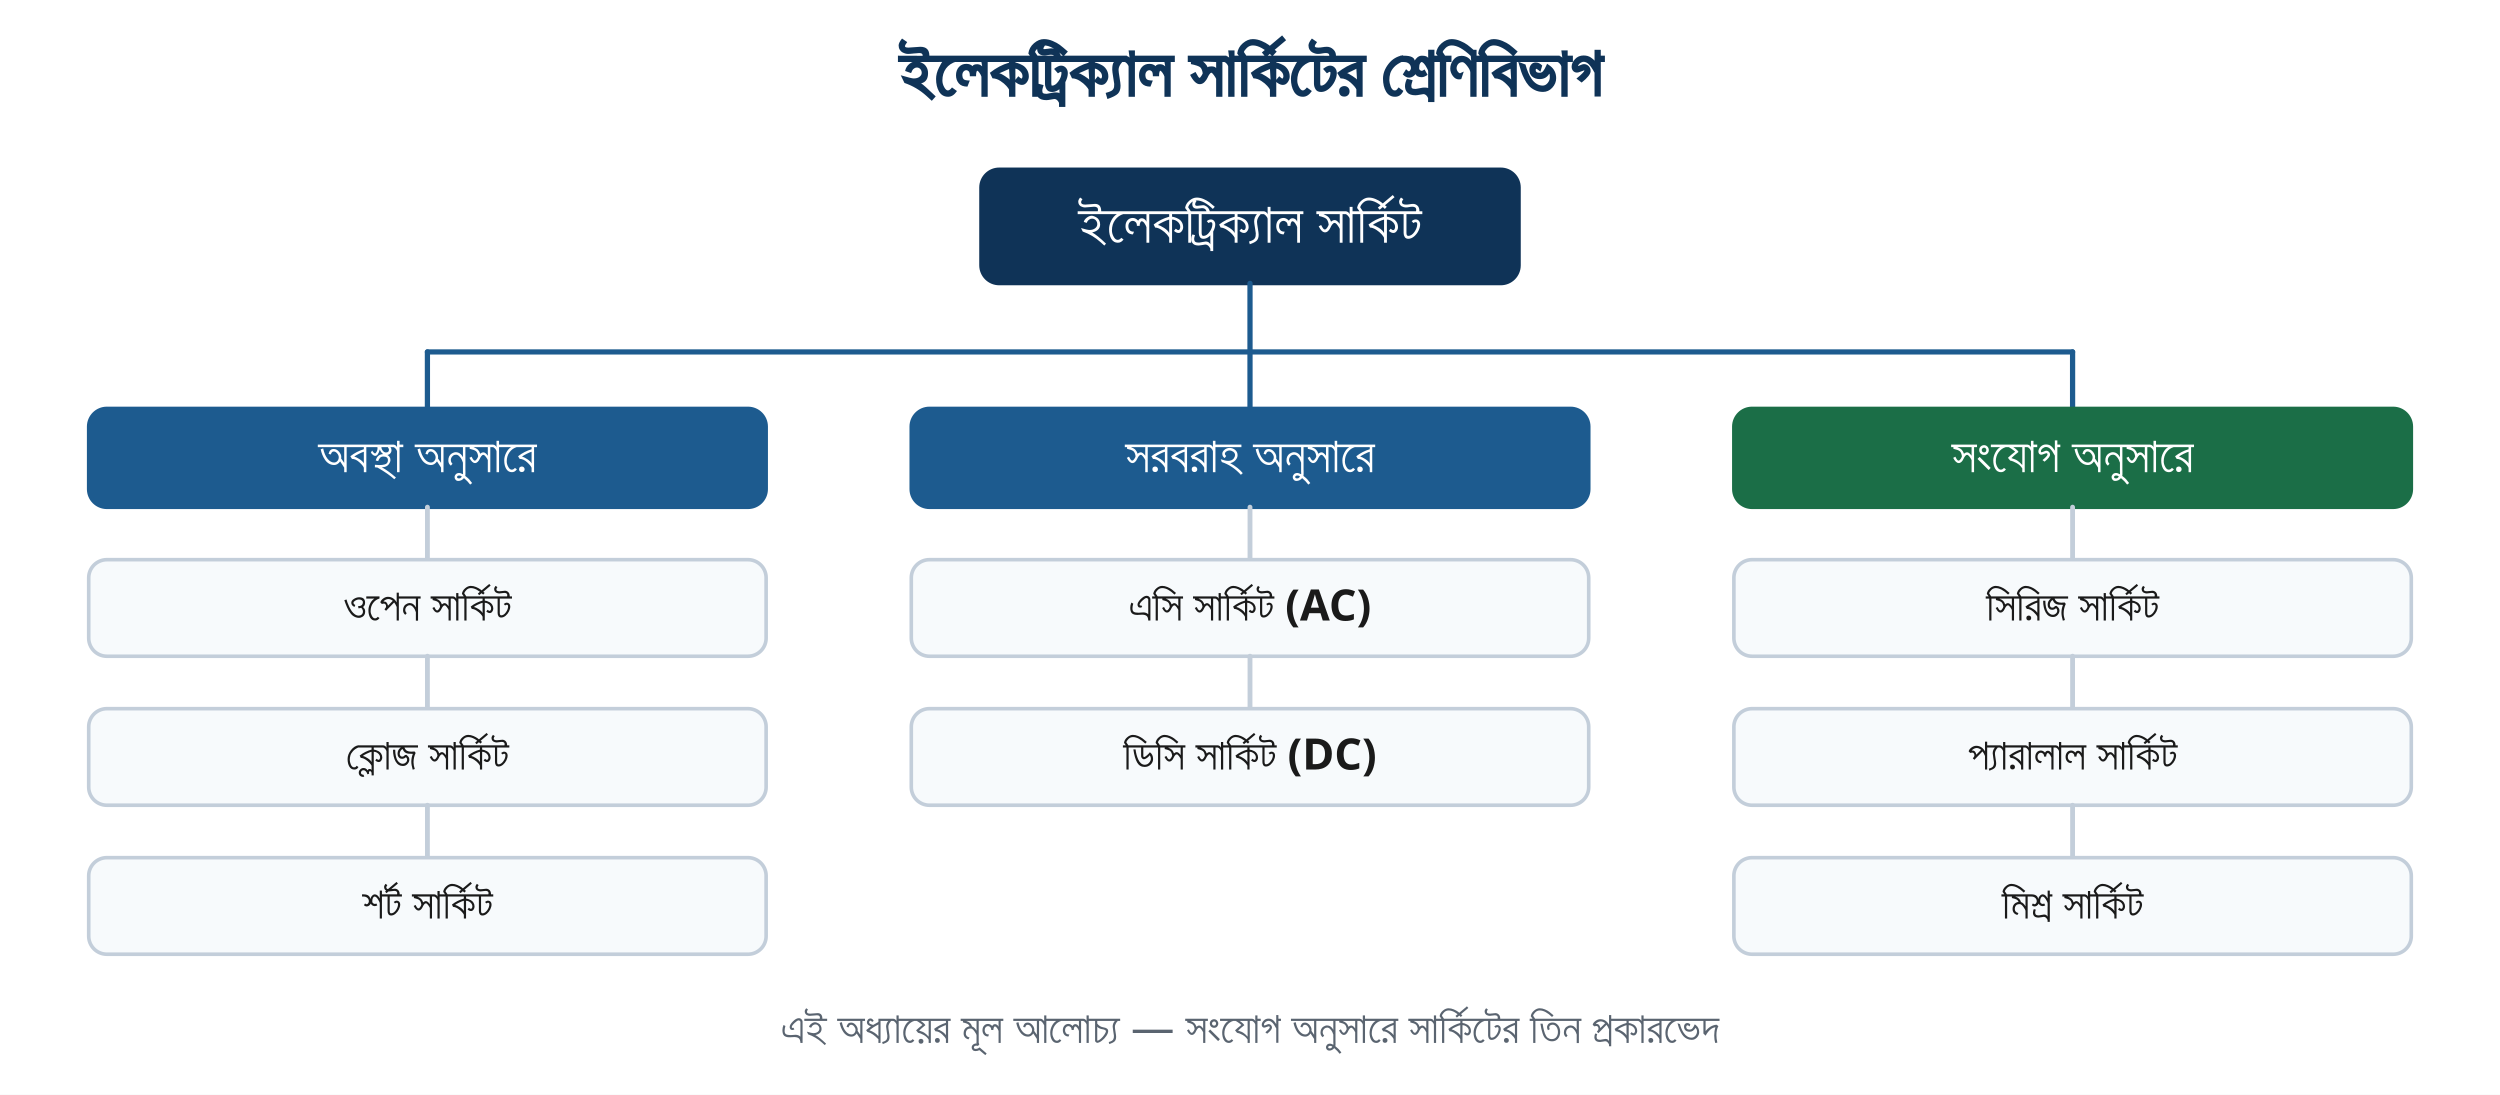
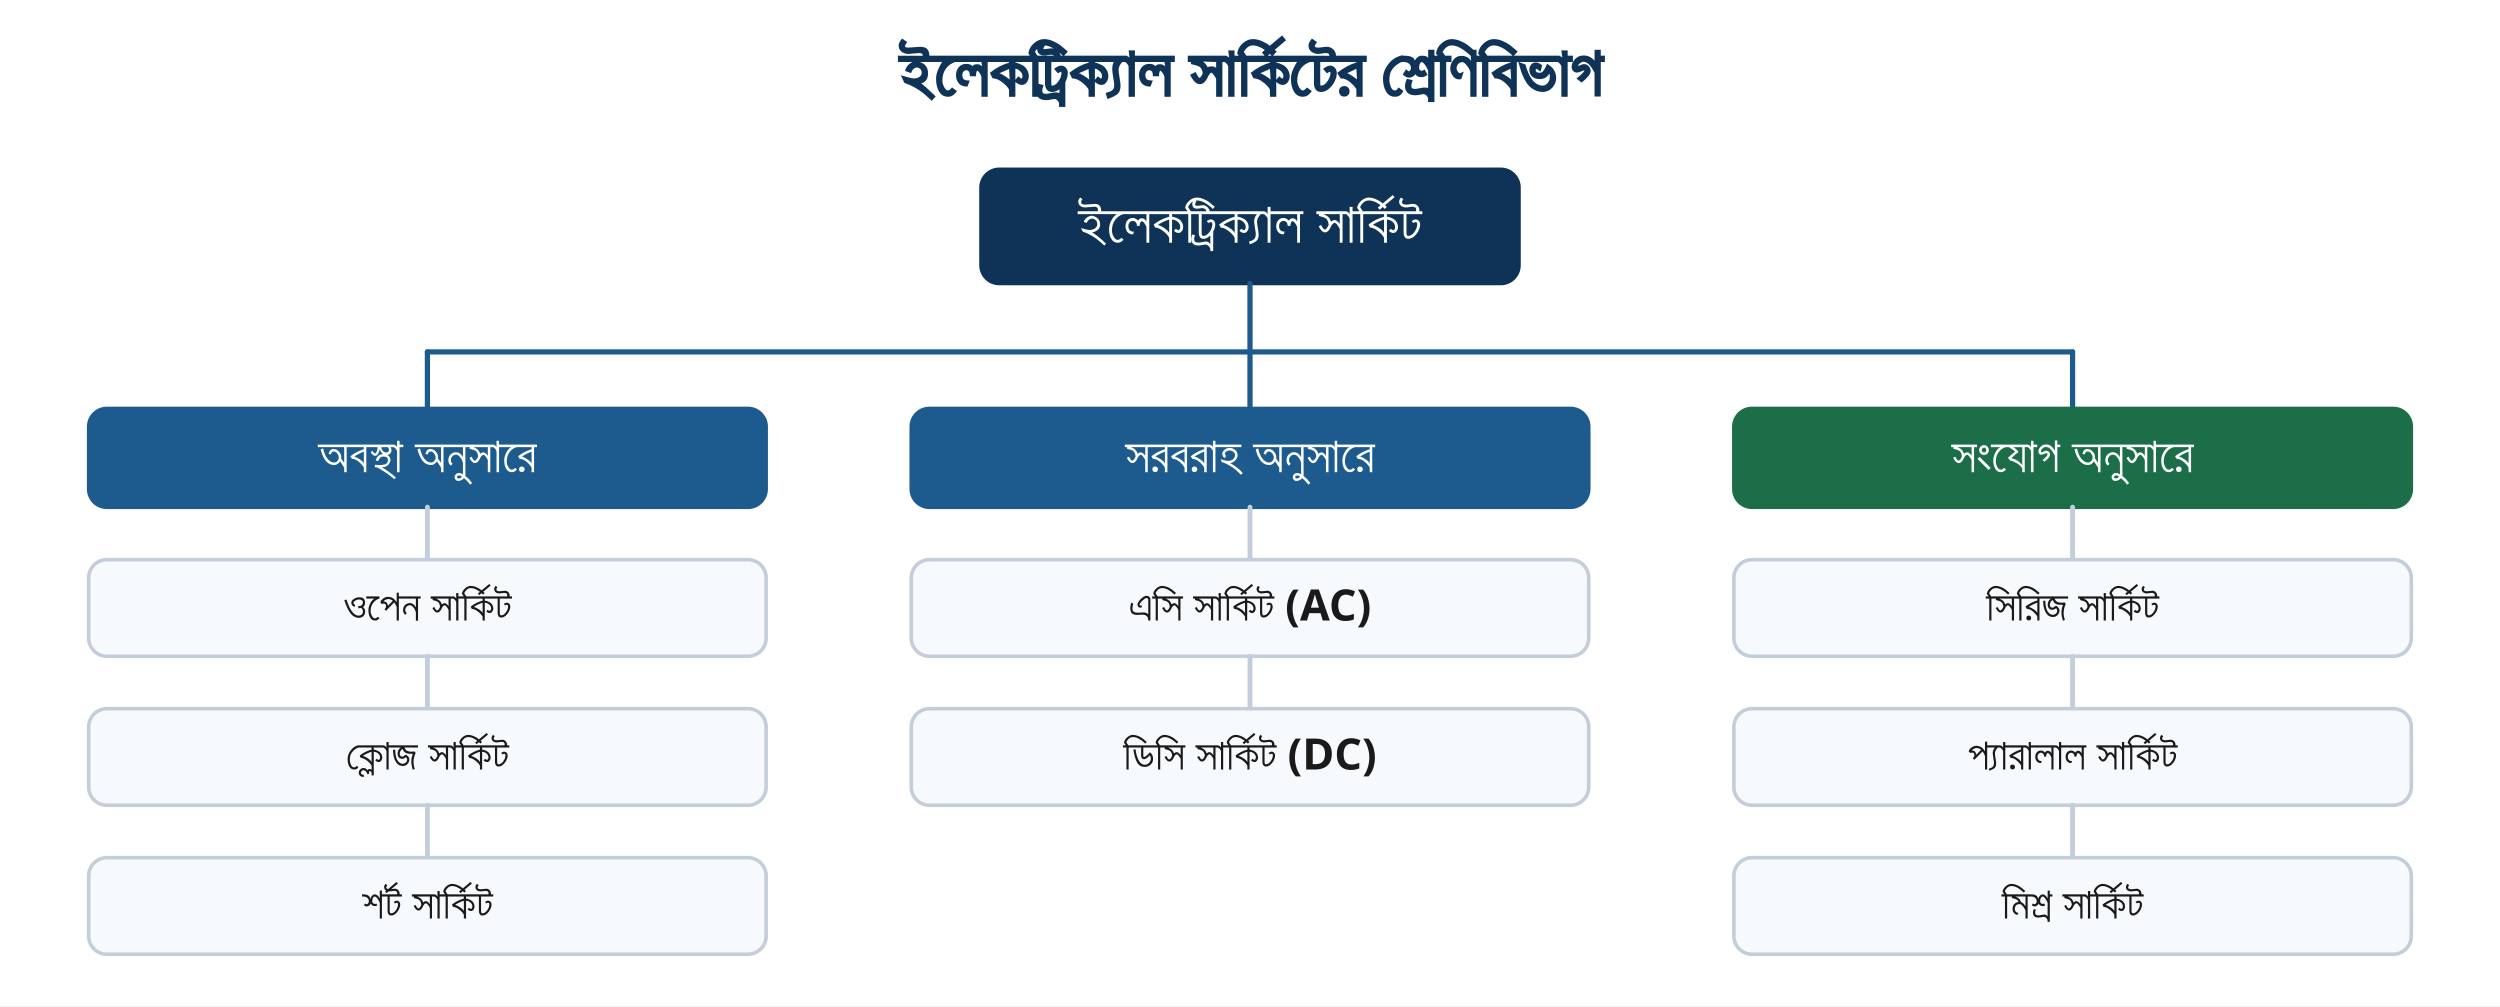
- <svg xmlns="http://www.w3.org/2000/svg" width="1240" height="543" viewBox="0 0 1240 543">
-   <rect width="1240" height="543" fill="#FFFFFF" />
+ <svg xmlns="http://www.w3.org/2000/svg" width="1240" height="499" viewBox="0 0 1240 499">
+   <rect width="1240" height="499" fill="#FFFFFF" />
  <text x="620.0" y="48.0" font-family="Kalpurush" font-size="34" font-weight="700" fill="#0F3357" text-anchor="middle">ইলেকট্রিক্যাল সার্কিটের শ্রেণিবিভাগ</text>
  <rect x="486.6" y="84.0" width="266.8" height="56.6" rx="9" fill="#0F3357" stroke="#0F3357" stroke-width="1.8" />
  <text x="620.0" y="120.4" font-family="Kalpurush" font-size="28" font-weight="600" fill="#FFFFFF" text-anchor="middle">ইলেকট্রিক্যাল সার্কিট</text>
  <path d="M 620 140.56 L 620 174.56" fill="none" stroke="#1D5B8F" stroke-width="2.6" stroke-linecap="round" stroke-linejoin="round" />
  <path d="M 212 174.56 L 1028 174.56" fill="none" stroke="#1D5B8F" stroke-width="2.6" stroke-linecap="round" stroke-linejoin="round" />
  <path d="M 212 174.56 L 212 202.56" fill="none" stroke="#1D5B8F" stroke-width="2.6" stroke-linecap="round" stroke-linejoin="round" />
  <rect x="44.0" y="202.6" width="336.0" height="49.0" rx="9" fill="#1D5B8F" stroke="#1D5B8F" stroke-width="1.8" />
  <text x="212.0" y="234.2" font-family="Kalpurush" font-size="24.5" font-weight="600" fill="#FFFFFF" text-anchor="middle">অবস্থা অনুসারে</text>
  <path d="M 212 251.55 L 212 277.55" fill="none" stroke="#C3CEDA" stroke-width="2.4" stroke-linecap="round" stroke-linejoin="round" />
  <rect x="44.0" y="277.6" width="336.0" height="47.9" rx="9" fill="#F7FAFC" stroke="#C3CEDA" stroke-width="1.8" />
  <text x="212.0" y="307.8" font-family="Kalpurush" font-size="21.5" font-weight="600" fill="#1A1A1A" text-anchor="middle">ওপেন সার্কিট</text>
  <path d="M 212 325.48 L 212 351.48" fill="none" stroke="#C3CEDA" stroke-width="2.4" stroke-linecap="round" stroke-linejoin="round" />
  <rect x="44.0" y="351.5" width="336.0" height="47.9" rx="9" fill="#F7FAFC" stroke="#C3CEDA" stroke-width="1.8" />
  <text x="212.0" y="381.7" font-family="Kalpurush" font-size="21.5" font-weight="600" fill="#1A1A1A" text-anchor="middle">ক্লোজ সার্কিট</text>
  <path d="M 212 399.41 L 212 425.41" fill="none" stroke="#C3CEDA" stroke-width="2.4" stroke-linecap="round" stroke-linejoin="round" />
  <rect x="44.0" y="425.4" width="336.0" height="47.9" rx="9" fill="#F7FAFC" stroke="#C3CEDA" stroke-width="1.8" />
  <text x="212.0" y="455.6" font-family="Kalpurush" font-size="21.5" font-weight="600" fill="#1A1A1A" text-anchor="middle">শর্ট সার্কিট</text>
  <path d="M 620 174.56 L 620 202.56" fill="none" stroke="#1D5B8F" stroke-width="2.6" stroke-linecap="round" stroke-linejoin="round" />
  <rect x="452.0" y="202.6" width="336.0" height="49.0" rx="9" fill="#1D5B8F" stroke="#1D5B8F" stroke-width="1.8" />
  <text x="620.0" y="234.2" font-family="Kalpurush" font-size="24.5" font-weight="600" fill="#FFFFFF" text-anchor="middle">সরবরাহ অনুসারে</text>
  <path d="M 620 251.55 L 620 277.55" fill="none" stroke="#C3CEDA" stroke-width="2.4" stroke-linecap="round" stroke-linejoin="round" />
  <rect x="452.0" y="277.6" width="336.0" height="47.9" rx="9" fill="#F7FAFC" stroke="#C3CEDA" stroke-width="1.8" />
  <text x="620.0" y="307.8" font-family="Kalpurush" font-size="21.5" font-weight="600" fill="#1A1A1A" text-anchor="middle">এসি সার্কিট (AC)</text>
  <path d="M 620 325.48 L 620 351.48" fill="none" stroke="#C3CEDA" stroke-width="2.4" stroke-linecap="round" stroke-linejoin="round" />
  <rect x="452.0" y="351.5" width="336.0" height="47.9" rx="9" fill="#F7FAFC" stroke="#C3CEDA" stroke-width="1.8" />
  <text x="620.0" y="381.7" font-family="Kalpurush" font-size="21.5" font-weight="600" fill="#1A1A1A" text-anchor="middle">ডিসি সার্কিট (DC)</text>
  <path d="M 1028 174.56 L 1028 202.56" fill="none" stroke="#1D5B8F" stroke-width="2.6" stroke-linecap="round" stroke-linejoin="round" />
  <rect x="860.0" y="202.6" width="336.0" height="49.0" rx="9" fill="#1B6E47" stroke="#1B6E47" stroke-width="1.8" />
  <text x="1028.0" y="234.2" font-family="Kalpurush" font-size="24.5" font-weight="600" fill="#FFFFFF" text-anchor="middle">সংযোগ অনুসারে</text>
  <path d="M 1028 251.55 L 1028 277.55" fill="none" stroke="#C3CEDA" stroke-width="2.4" stroke-linecap="round" stroke-linejoin="round" />
  <rect x="860.0" y="277.6" width="336.0" height="47.9" rx="9" fill="#F7FAFC" stroke="#C3CEDA" stroke-width="1.8" />
  <text x="1028.0" y="307.8" font-family="Kalpurush" font-size="21.5" font-weight="600" fill="#1A1A1A" text-anchor="middle">সিরিজ সার্কিট</text>
  <path d="M 1028 325.48 L 1028 351.48" fill="none" stroke="#C3CEDA" stroke-width="2.4" stroke-linecap="round" stroke-linejoin="round" />
  <rect x="860.0" y="351.5" width="336.0" height="47.9" rx="9" fill="#F7FAFC" stroke="#C3CEDA" stroke-width="1.8" />
  <text x="1028.0" y="381.7" font-family="Kalpurush" font-size="21.5" font-weight="600" fill="#1A1A1A" text-anchor="middle">প্যারালাল সার্কিট</text>
  <path d="M 1028 399.41 L 1028 425.41" fill="none" stroke="#C3CEDA" stroke-width="2.4" stroke-linecap="round" stroke-linejoin="round" />
  <rect x="860.0" y="425.4" width="336.0" height="47.9" rx="9" fill="#F7FAFC" stroke="#C3CEDA" stroke-width="1.8" />
  <text x="1028.0" y="455.6" font-family="Kalpurush" font-size="21.5" font-weight="600" fill="#1A1A1A" text-anchor="middle">মিশ্র সার্কিট</text>
-   <text x="620.0" y="517.3" font-family="Kalpurush" font-size="21.5" font-weight="400" fill="#5A6470" text-anchor="middle">এই অধ্যায়ের মূল আলোচ্য — সংযোগ অনুসারে সার্কিটের তিন প্রকারভেদ</text>
</svg>
